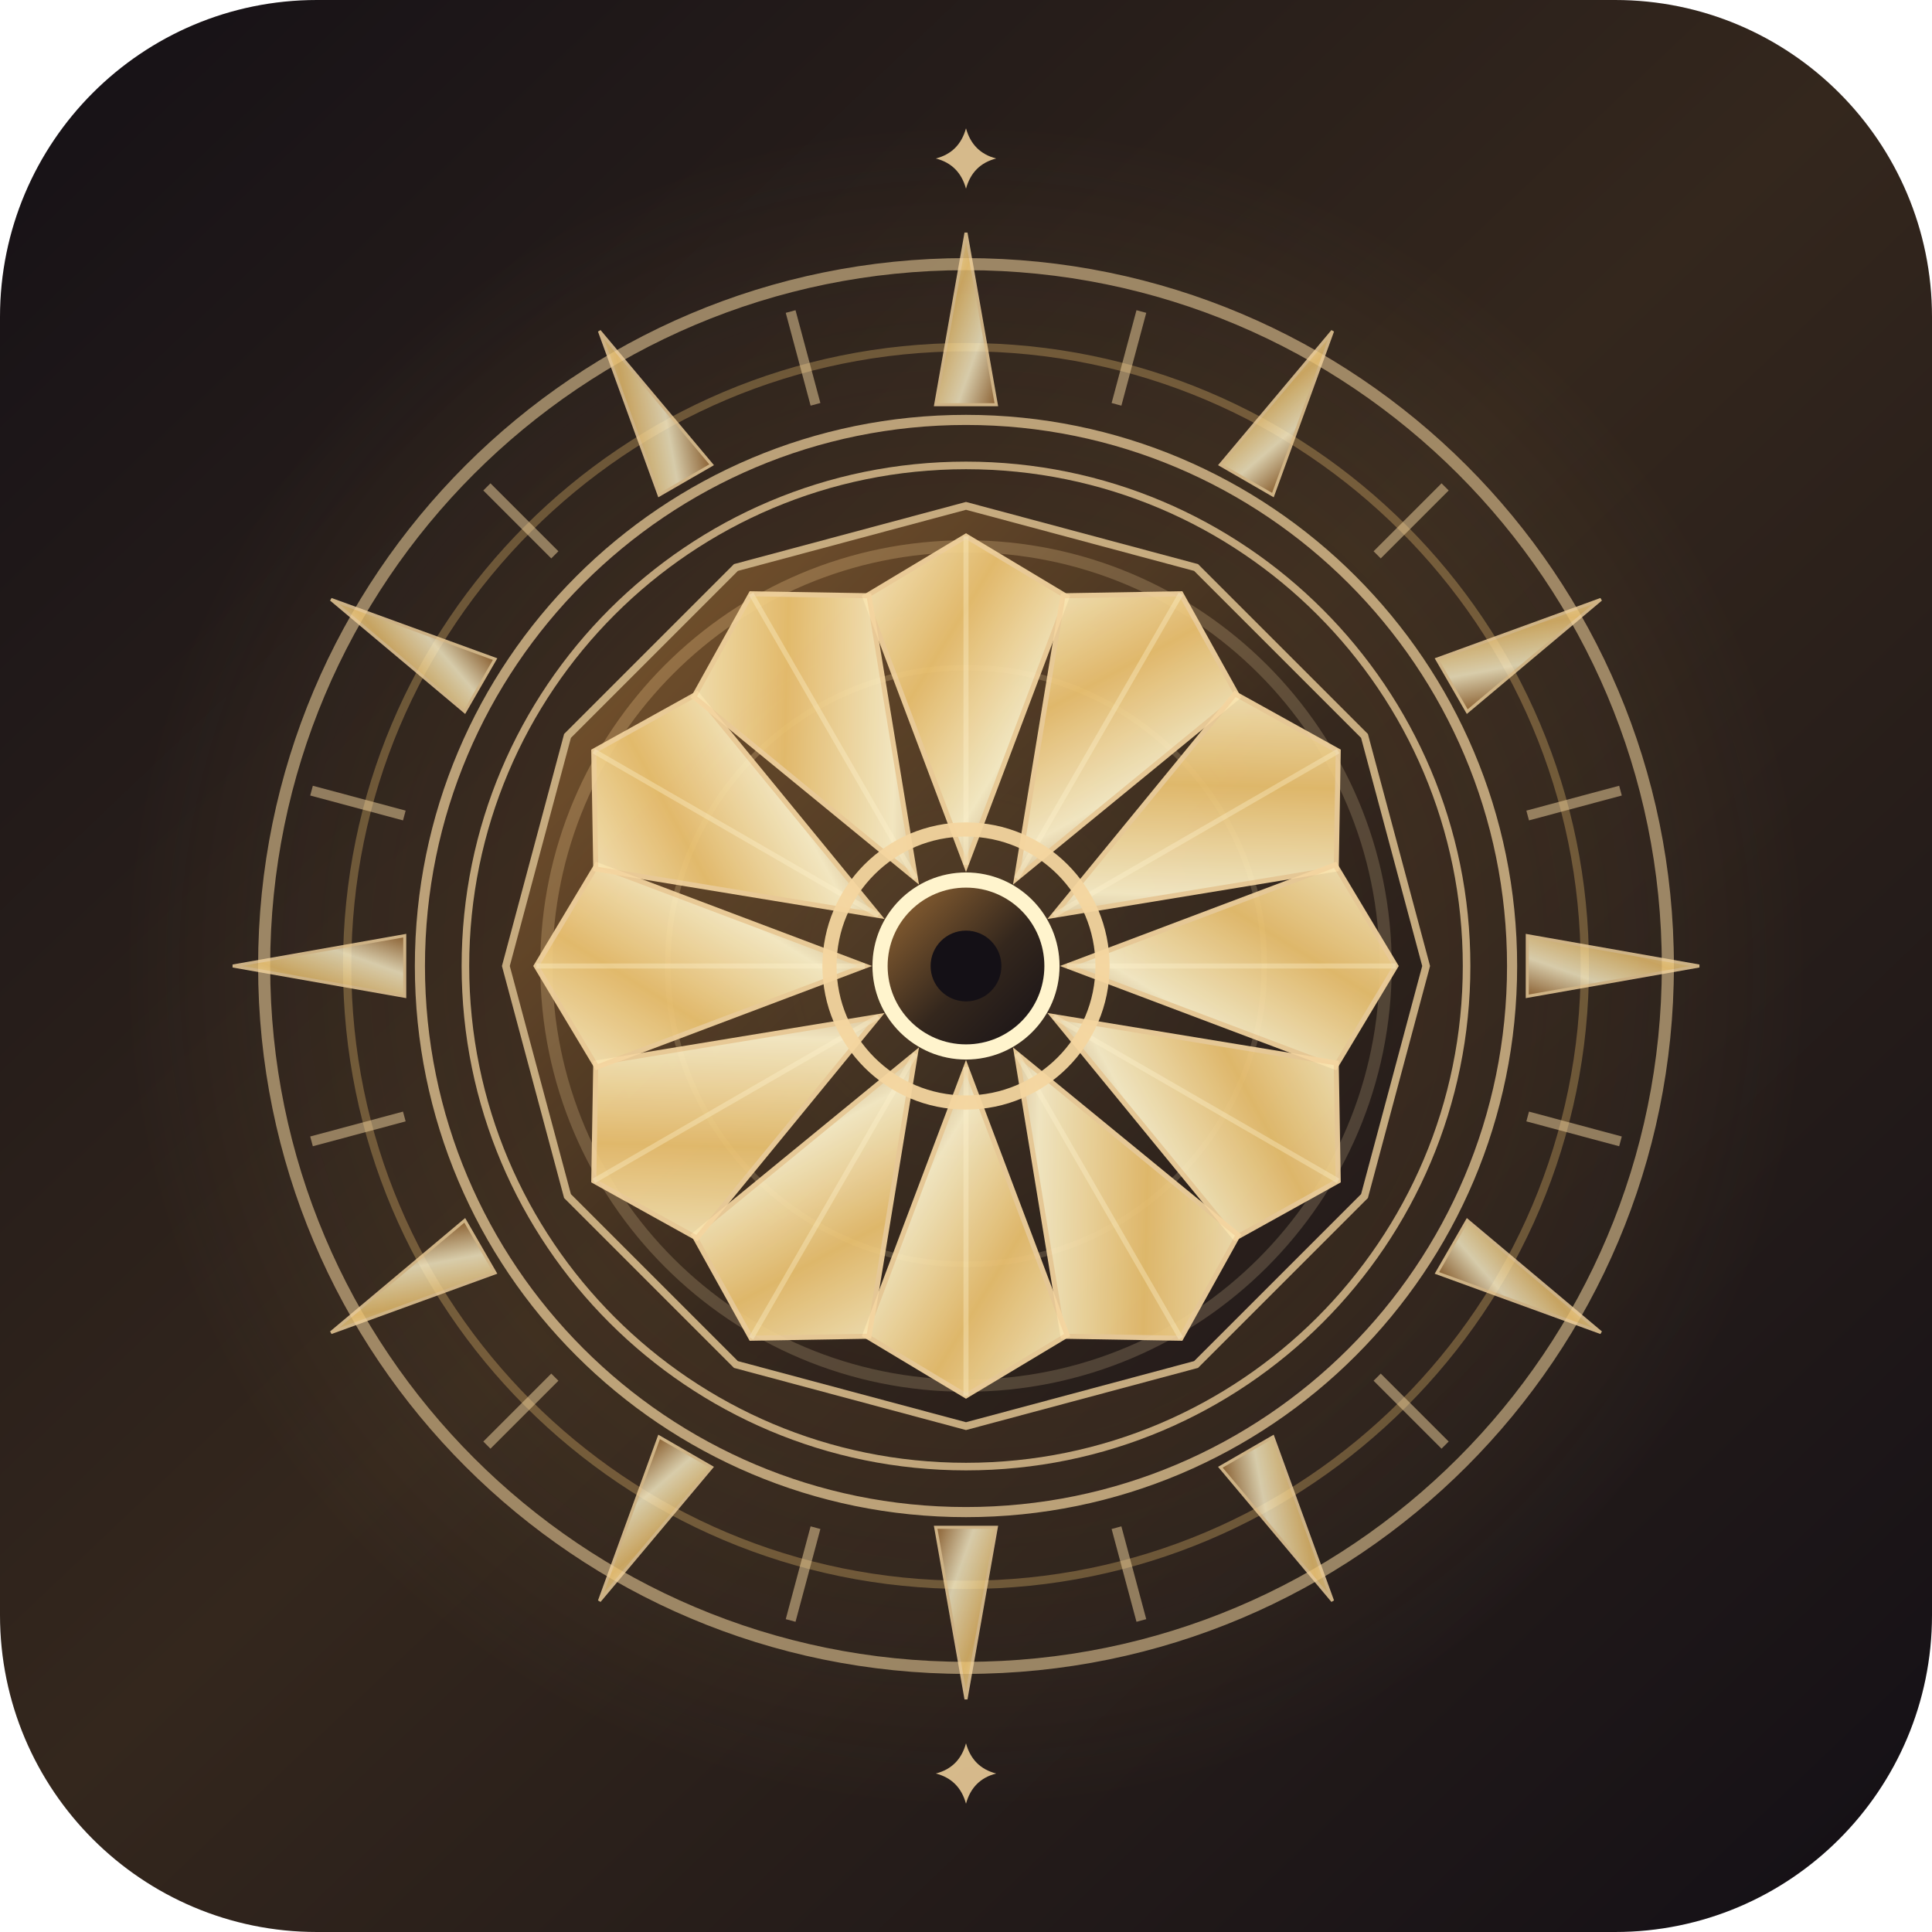
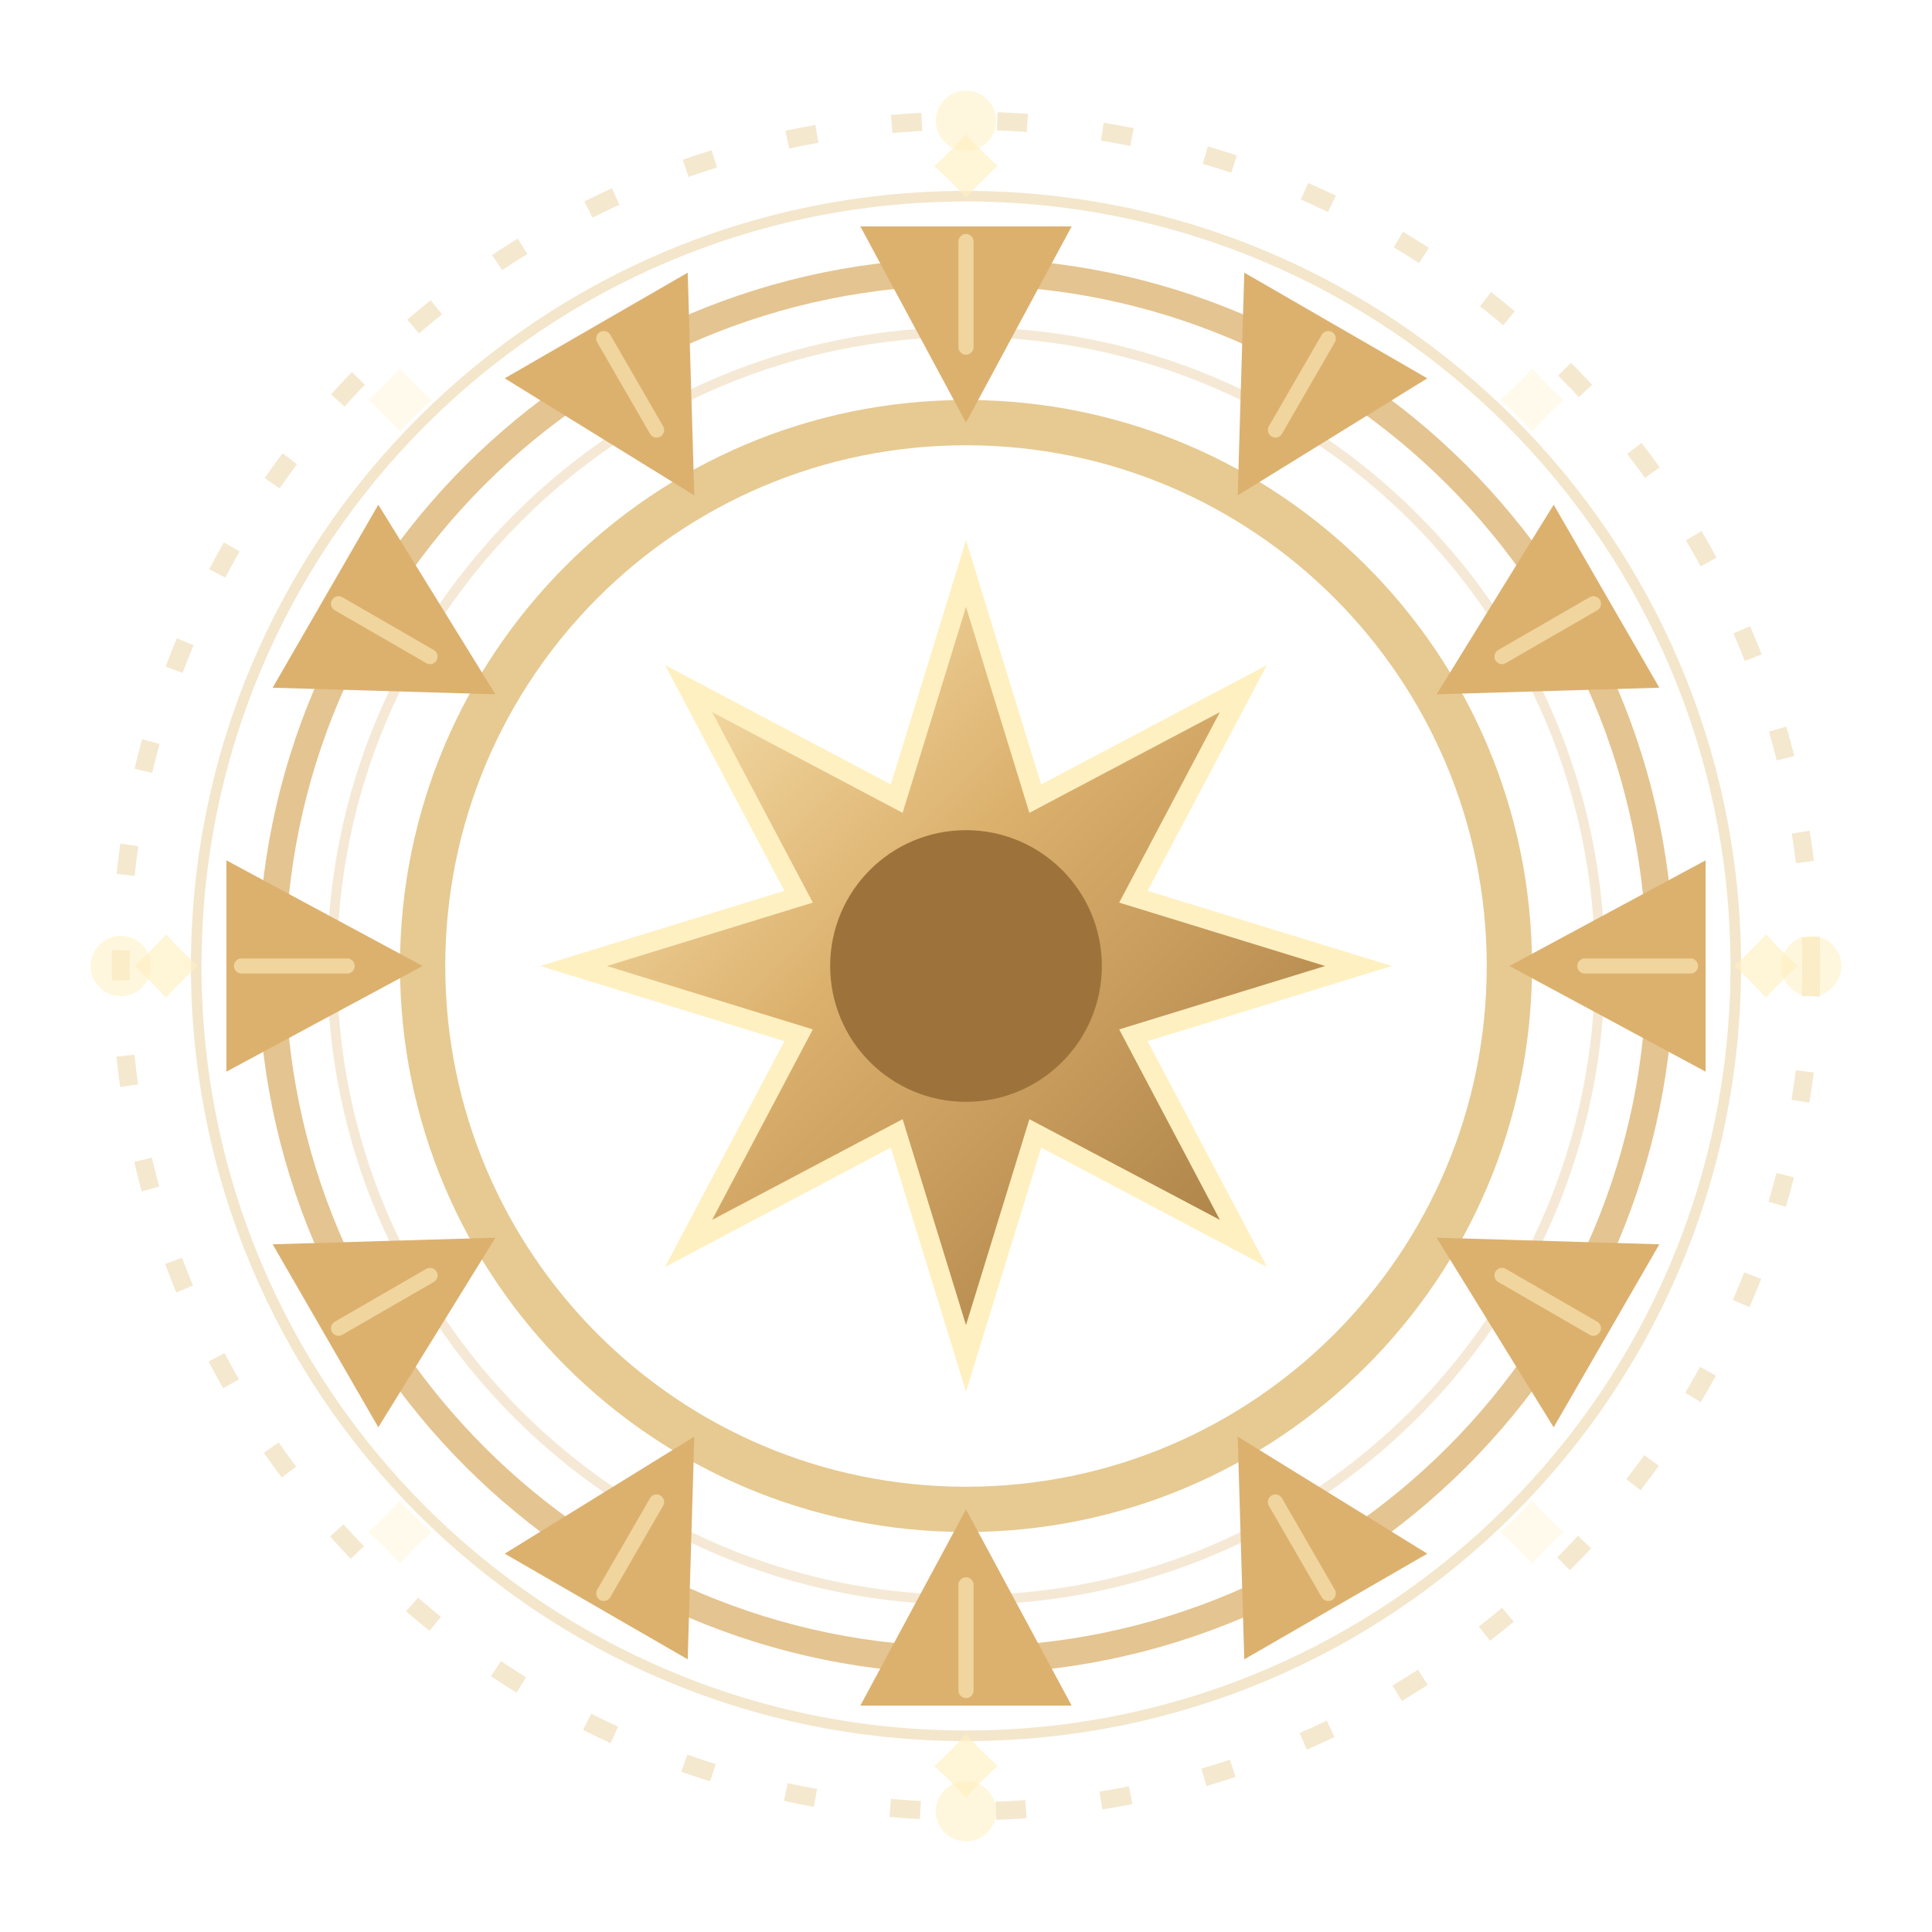
- <svg xmlns="http://www.w3.org/2000/svg" width="256" height="256" viewBox="0 0 256 256" role="img" aria-label="Emblema vetorial: Relicário Solar">
+ <svg xmlns="http://www.w3.org/2000/svg" width="128" height="128" viewBox="0 0 128 128" role="img" aria-label="Emblema Relicário Solar">
  <defs>
-     <style>:root{--ink:#edc371;--light:#fff4cd;--deep:#34271d;--base:#141016;--ornament:#f4d59f}</style>
-     <linearGradient id="bg" x1="0" y1="0" x2="0.95" y2="1">
-       <stop stop-color="#141016" />
-       <stop offset=".50" stop-color="#34271d" />
-       <stop offset="1" stop-color="#141016" />
+     <linearGradient id="metal" x1="0" y1="0" x2="1" y2="1">
+       <stop stop-color="#fff0c1" />
+       <stop offset=".42" stop-color="#dcb16e" />
+       <stop offset="1" stop-color="#9e733b" />
+     </linearGradient>
+     <linearGradient id="wash" x1="0" y1="0" x2="1" y2="0">
+       <stop stop-color="#9e733b" stop-opacity=".02" />
+       <stop offset=".55" stop-color="#dcb16e" stop-opacity=".12" />
+       <stop offset="1" stop-color="#dcb16e" stop-opacity=".04" />
    </linearGradient>
    <radialGradient id="halo">
-       <stop stop-color="#edc371" stop-opacity=".29" />
-       <stop offset=".5" stop-color="#9e6d36" stop-opacity=".13" />
-       <stop offset="1" stop-color="#edc371" stop-opacity="0" />
+       <stop stop-color="#dcb16e" stop-opacity=".25" />
+       <stop offset=".48" stop-color="#dcb16e" stop-opacity=".075" />
+       <stop offset="1" stop-color="#dcb16e" stop-opacity="0" />
    </radialGradient>
-     <linearGradient id="metal" x1="0" y1="0" x2="1" y2="1">
-       <stop stop-color="#fff4cd" />
-       <stop offset=".36" stop-color="#edc371" />
-       <stop offset=".68" stop-color="#fff4cd" />
-       <stop offset="1" stop-color="#9e6d36" />
+     <linearGradient id="gold" x1="0" y1="0" x2="1" y2="1">
+       <stop stop-color="#fff0c1" />
+       <stop offset=".52" stop-color="#e6ca92" />
+       <stop offset="1" stop-color="#9e733b" />
    </linearGradient>
-     <linearGradient id="shadow" x1="0" y1="0" x2="1" y2="1">
-       <stop stop-color="#9e6d36" />
-       <stop offset=".55" stop-color="#34271d" />
-       <stop offset="1" stop-color="#141016" />
+     <linearGradient id="glass" x1="0" y1="0" x2="1" y2="1">
+       <stop stop-color="#dcb16e" stop-opacity=".6" />
+       <stop offset=".75" stop-color="#9e733b" stop-opacity=".14" />
+       <stop offset="1" stop-color="#fff0c1" stop-opacity=".24" />
    </linearGradient>
-     <radialGradient id="shine">
-       <stop stop-color="#fff4cd" />
-       <stop offset=".32" stop-color="#edc371" stop-opacity=".66" />
-       <stop offset="1" stop-color="#edc371" stop-opacity="0" />
-     </radialGradient>
-     <linearGradient id="glass" x1="0" y1="0" x2="1" y2="1">
-       <stop stop-color="#9e6d36" stop-opacity=".62" />
-       <stop offset=".45" stop-color="#edc371" stop-opacity=".66" />
-       <stop offset="1" stop-color="#141016" stop-opacity=".12" />
-     </linearGradient>
-     <linearGradient id="mist" x1="0" y1="0" x2="0" y2="1">
-       <stop stop-color="#edc371" stop-opacity="0" />
-       <stop offset="1" stop-color="#fff4cd" stop-opacity=".23" />
-     </linearGradient>
-     <clipPath id="clip">
-       <rect x="14" y="14" width="832" height="272" rx="14" />
-     </clipPath>
  </defs>
-   <rect width="256" height="256" rx="42" fill="url(#bg)" />
-   <ellipse cx="128" cy="128" rx="112" ry="112" fill="url(#halo)" />
-   <circle cx="128" cy="128" r="93" fill="none" stroke="#f4d59f" stroke-width="1.6" stroke-opacity="0.55" />
-   <circle cx="128" cy="128" r="82" fill="none" stroke="#edc371" stroke-width="1.1" stroke-opacity="0.32" />
-   <g transform="translate(128 128) scale(0.67)">
-     <g transform="rotate(0)">
-       <path d="M-6 -111L0 -145L6 -111Z" fill="url(#metal)" opacity=".8" stroke="#f4d59f" stroke-width=".6" />
-     </g>
-     <g transform="rotate(15)">
-       <path d="M0 -115V-134" stroke="#f4d59f" opacity=".5" stroke-width="2" />
-     </g>
-     <g transform="rotate(30)">
-       <path d="M-6 -111L0 -145L6 -111Z" fill="url(#metal)" opacity=".8" stroke="#f4d59f" stroke-width=".6" />
-     </g>
-     <g transform="rotate(45)">
-       <path d="M0 -115V-134" stroke="#f4d59f" opacity=".5" stroke-width="2" />
-     </g>
-     <g transform="rotate(60)">
-       <path d="M-6 -111L0 -145L6 -111Z" fill="url(#metal)" opacity=".8" stroke="#f4d59f" stroke-width=".6" />
-     </g>
-     <g transform="rotate(75)">
-       <path d="M0 -115V-134" stroke="#f4d59f" opacity=".5" stroke-width="2" />
-     </g>
-     <g transform="rotate(90)">
-       <path d="M-6 -111L0 -145L6 -111Z" fill="url(#metal)" opacity=".8" stroke="#f4d59f" stroke-width=".6" />
-     </g>
-     <g transform="rotate(105)">
-       <path d="M0 -115V-134" stroke="#f4d59f" opacity=".5" stroke-width="2" />
-     </g>
-     <g transform="rotate(120)">
-       <path d="M-6 -111L0 -145L6 -111Z" fill="url(#metal)" opacity=".8" stroke="#f4d59f" stroke-width=".6" />
-     </g>
-     <g transform="rotate(135)">
-       <path d="M0 -115V-134" stroke="#f4d59f" opacity=".5" stroke-width="2" />
-     </g>
-     <g transform="rotate(150)">
-       <path d="M-6 -111L0 -145L6 -111Z" fill="url(#metal)" opacity=".8" stroke="#f4d59f" stroke-width=".6" />
-     </g>
-     <g transform="rotate(165)">
-       <path d="M0 -115V-134" stroke="#f4d59f" opacity=".5" stroke-width="2" />
-     </g>
-     <g transform="rotate(180)">
-       <path d="M-6 -111L0 -145L6 -111Z" fill="url(#metal)" opacity=".8" stroke="#f4d59f" stroke-width=".6" />
-     </g>
-     <g transform="rotate(195)">
-       <path d="M0 -115V-134" stroke="#f4d59f" opacity=".5" stroke-width="2" />
-     </g>
-     <g transform="rotate(210)">
-       <path d="M-6 -111L0 -145L6 -111Z" fill="url(#metal)" opacity=".8" stroke="#f4d59f" stroke-width=".6" />
-     </g>
-     <g transform="rotate(225)">
-       <path d="M0 -115V-134" stroke="#f4d59f" opacity=".5" stroke-width="2" />
-     </g>
-     <g transform="rotate(240)">
-       <path d="M-6 -111L0 -145L6 -111Z" fill="url(#metal)" opacity=".8" stroke="#f4d59f" stroke-width=".6" />
-     </g>
-     <g transform="rotate(255)">
-       <path d="M0 -115V-134" stroke="#f4d59f" opacity=".5" stroke-width="2" />
-     </g>
-     <g transform="rotate(270)">
-       <path d="M-6 -111L0 -145L6 -111Z" fill="url(#metal)" opacity=".8" stroke="#f4d59f" stroke-width=".6" />
-     </g>
-     <g transform="rotate(285)">
-       <path d="M0 -115V-134" stroke="#f4d59f" opacity=".5" stroke-width="2" />
-     </g>
-     <g transform="rotate(300)">
-       <path d="M-6 -111L0 -145L6 -111Z" fill="url(#metal)" opacity=".8" stroke="#f4d59f" stroke-width=".6" />
-     </g>
-     <g transform="rotate(315)">
-       <path d="M0 -115V-134" stroke="#f4d59f" opacity=".5" stroke-width="2" />
-     </g>
-     <g transform="rotate(330)">
-       <path d="M-6 -111L0 -145L6 -111Z" fill="url(#metal)" opacity=".8" stroke="#f4d59f" stroke-width=".6" />
-     </g>
-     <g transform="rotate(345)">
-       <path d="M0 -115V-134" stroke="#f4d59f" opacity=".5" stroke-width="2" />
-     </g>
-     <circle cx="0" cy="0" r="108" fill="none" stroke="#f4d59f" stroke-width="2" stroke-opacity="0.7" />
-     <circle cx="0" cy="0" r="99" fill="none" stroke="#f4d59f" stroke-width="1.5" stroke-opacity="0.72" />
-     <circle cx="0" cy="0" r="83" fill="none" stroke="#f4d59f" stroke-width="2.4" stroke-opacity="0.84" />
-     <circle cx="0" cy="0" r="59" fill="none" stroke="#f4d59f" stroke-width="1.1" stroke-opacity="0.8" />
-     <polygon points="0,-91 45.5,-78.81 78.81,-45.5 91,0 78.81,45.5 45.5,78.81 0,91 -45.5,78.81 -78.81,45.5 -91,0 -78.81,-45.5 -45.5,-78.81" fill="url(#shadow)" stroke="#f4d59f" stroke-width="1.5" opacity="0.75" />
-     <g transform="rotate(0)">
-       <path d="M0-20L-20-73L0-85L20-73Z" fill="url(#metal)" stroke="#f4d59f" stroke-width="1" opacity=".92" />
-       <path d="M0-20V-85" stroke="#fff4cd" opacity=".35" />
-     </g>
-     <g transform="rotate(30)">
-       <path d="M0-20L-20-73L0-85L20-73Z" fill="url(#metal)" stroke="#f4d59f" stroke-width="1" opacity=".92" />
-       <path d="M0-20V-85" stroke="#fff4cd" opacity=".35" />
-     </g>
-     <g transform="rotate(60)">
-       <path d="M0-20L-20-73L0-85L20-73Z" fill="url(#metal)" stroke="#f4d59f" stroke-width="1" opacity=".92" />
-       <path d="M0-20V-85" stroke="#fff4cd" opacity=".35" />
-     </g>
-     <g transform="rotate(90)">
-       <path d="M0-20L-20-73L0-85L20-73Z" fill="url(#metal)" stroke="#f4d59f" stroke-width="1" opacity=".92" />
-       <path d="M0-20V-85" stroke="#fff4cd" opacity=".35" />
-     </g>
-     <g transform="rotate(120)">
-       <path d="M0-20L-20-73L0-85L20-73Z" fill="url(#metal)" stroke="#f4d59f" stroke-width="1" opacity=".92" />
-       <path d="M0-20V-85" stroke="#fff4cd" opacity=".35" />
-     </g>
-     <g transform="rotate(150)">
-       <path d="M0-20L-20-73L0-85L20-73Z" fill="url(#metal)" stroke="#f4d59f" stroke-width="1" opacity=".92" />
-       <path d="M0-20V-85" stroke="#fff4cd" opacity=".35" />
-     </g>
-     <g transform="rotate(180)">
-       <path d="M0-20L-20-73L0-85L20-73Z" fill="url(#metal)" stroke="#f4d59f" stroke-width="1" opacity=".92" />
-       <path d="M0-20V-85" stroke="#fff4cd" opacity=".35" />
-     </g>
-     <g transform="rotate(210)">
-       <path d="M0-20L-20-73L0-85L20-73Z" fill="url(#metal)" stroke="#f4d59f" stroke-width="1" opacity=".92" />
-       <path d="M0-20V-85" stroke="#fff4cd" opacity=".35" />
-     </g>
-     <g transform="rotate(240)">
-       <path d="M0-20L-20-73L0-85L20-73Z" fill="url(#metal)" stroke="#f4d59f" stroke-width="1" opacity=".92" />
-       <path d="M0-20V-85" stroke="#fff4cd" opacity=".35" />
-     </g>
-     <g transform="rotate(270)">
-       <path d="M0-20L-20-73L0-85L20-73Z" fill="url(#metal)" stroke="#f4d59f" stroke-width="1" opacity=".92" />
-       <path d="M0-20V-85" stroke="#fff4cd" opacity=".35" />
-     </g>
-     <g transform="rotate(300)">
-       <path d="M0-20L-20-73L0-85L20-73Z" fill="url(#metal)" stroke="#f4d59f" stroke-width="1" opacity=".92" />
-       <path d="M0-20V-85" stroke="#fff4cd" opacity=".35" />
-     </g>
-     <g transform="rotate(330)">
-       <path d="M0-20L-20-73L0-85L20-73Z" fill="url(#metal)" stroke="#f4d59f" stroke-width="1" opacity=".92" />
-       <path d="M0-20V-85" stroke="#fff4cd" opacity=".35" />
-     </g>
-     <circle cx="0" cy="0" r="27" fill="none" stroke="#f4d59f" stroke-width="2.8" stroke-opacity="0.94" />
-     <circle r="17" fill="url(#shadow)" stroke="#fff4cd" stroke-width="3" />
-     <circle r="7" fill="#141016" />
+   <circle cx="64" cy="64" r="56" stroke="#e6ca92" stroke-opacity=".44" stroke-width="1.2" stroke-dasharray="2 5" fill="none" />
+   <circle cx="64" cy="64" r="46" stroke="#dcb16e" stroke-opacity=".76" fill="none" stroke-width="1.8" />
+   <g transform="translate(64 64)">
+     <circle r="36" stroke="#e6ca92" stroke-width="3" fill="none" />
+     <path d="M0-36L7-49L-7-49Z" fill="#dcb16e" transform="rotate(0)" />
+     <path d="M0-36L7-49L-7-49Z" fill="#dcb16e" transform="rotate(30)" />
+     <path d="M0-36L7-49L-7-49Z" fill="#dcb16e" transform="rotate(60)" />
+     <path d="M0-36L7-49L-7-49Z" fill="#dcb16e" transform="rotate(90)" />
+     <path d="M0-36L7-49L-7-49Z" fill="#dcb16e" transform="rotate(120)" />
+     <path d="M0-36L7-49L-7-49Z" fill="#dcb16e" transform="rotate(150)" />
+     <path d="M0-36L7-49L-7-49Z" fill="#dcb16e" transform="rotate(180)" />
+     <path d="M0-36L7-49L-7-49Z" fill="#dcb16e" transform="rotate(210)" />
+     <path d="M0-36L7-49L-7-49Z" fill="#dcb16e" transform="rotate(240)" />
+     <path d="M0-36L7-49L-7-49Z" fill="#dcb16e" transform="rotate(270)" />
+     <path d="M0-36L7-49L-7-49Z" fill="#dcb16e" transform="rotate(300)" />
+     <path d="M0-36L7-49L-7-49Z" fill="#dcb16e" transform="rotate(330)" />
+     <polygon points="0.00,-26.00 4.59,-11.09 18.38,-18.38 11.09,-4.59 26.00,0.00 11.09,4.59 18.38,18.38 4.59,11.09 0.00,26.00 -4.59,11.09 -18.38,18.38 -11.09,4.59 -26.00,0.00 -11.09,-4.59 -18.38,-18.38 -4.59,-11.09" fill="url(#metal)" stroke="#fff0c1" stroke-width="1.3" />
+     <circle r="9" fill="#9e733b" />
  </g>
-   <path d="M128 17 Q128.88 20.2 132 21 Q128.88 21.8 128 25 Q127.12 21.8 124 21 Q127.12 20.2 128 17Z" fill="#f4d59f" opacity="0.85" />
-   <path d="M128 231 Q128.88 234.2 132 235 Q128.88 235.8 128 239 Q127.12 235.8 124 235 Q127.12 234.2 128 231Z" fill="#f4d59f" opacity="0.85" />
+   <g fill="#fff0c1" opacity=".55">
+     <circle cx="64" cy="8" r="2" />
+     <circle cx="64" cy="120" r="2" />
+     <circle cx="8" cy="64" r="2" />
+     <circle cx="120" cy="64" r="2" />
+   </g>
+   <g data-hb-v86="crest-engraving" pointer-events="none">
+     <circle cx="64.00" cy="64.00" r="51.00" fill="none" stroke="#e6ca92" stroke-opacity="0.48" stroke-width="0.7" />
+     <circle cx="64.00" cy="64.00" r="42.00" fill="none" stroke="#dcb16e" stroke-opacity="0.28" stroke-width="0.65" />
+     <path d="M117.0 61.9Q118.0 63.0 119.1 64.0Q118.0 65.0 117.0 66.1Q116.0 65.0 114.9 64.0Q116.0 63.0 117.0 61.9Z" fill="#fff0c1" opacity="0.65" />
+     <path d="M101.5 99.4Q102.5 100.5 103.6 101.5Q102.5 102.5 101.5 103.6Q100.5 102.5 99.4 101.5Q100.5 100.5 101.5 99.4Z" fill="#fff0c1" opacity="0.33" />
+     <path d="M64.0 114.9Q65.0 116.0 66.1 117.0Q65.0 118.0 64.0 119.1Q63.0 118.0 61.9 117.0Q63.0 116.0 64.0 114.9Z" fill="#fff0c1" opacity="0.65" />
+     <path d="M26.5 99.4Q27.5 100.5 28.6 101.5Q27.5 102.5 26.5 103.6Q25.5 102.5 24.4 101.5Q25.5 100.5 26.5 99.4Z" fill="#fff0c1" opacity="0.33" />
+     <path d="M11.0 61.9Q12.0 63.0 13.1 64.0Q12.0 65.0 11.0 66.1Q10.0 65.0 8.9 64.0Q10.0 63.0 11.0 61.9Z" fill="#fff0c1" opacity="0.65" />
+     <path d="M26.5 24.4Q27.5 25.5 28.6 26.5Q27.5 27.5 26.5 28.6Q25.5 27.5 24.4 26.5Q25.5 25.5 26.5 24.4Z" fill="#fff0c1" opacity="0.33" />
+     <path d="M64.0 8.9Q65.0 10.0 66.1 11.0Q65.0 12.0 64.0 13.1Q63.0 12.0 61.9 11.0Q63.0 10.0 64.0 8.9Z" fill="#fff0c1" opacity="0.65" />
+     <path d="M101.5 24.4Q102.5 25.5 103.6 26.5Q102.5 27.5 101.5 28.6Q100.5 27.5 99.4 26.5Q100.5 25.5 101.5 24.4Z" fill="#fff0c1" opacity="0.33" />
+     <path d="M105.00 64.00L112.00 64.00" stroke="#fff0c1" stroke-opacity="0.58" stroke-width="1" stroke-linecap="round" stroke-linejoin="round" fill="none" />
+     <path d="M99.51 84.50L105.57 88.00" stroke="#fff0c1" stroke-opacity="0.58" stroke-width="1" stroke-linecap="round" stroke-linejoin="round" fill="none" />
+     <path d="M84.50 99.51L88.00 105.57" stroke="#fff0c1" stroke-opacity="0.58" stroke-width="1" stroke-linecap="round" stroke-linejoin="round" fill="none" />
+     <path d="M64.00 105.00L64.00 112.00" stroke="#fff0c1" stroke-opacity="0.58" stroke-width="1" stroke-linecap="round" stroke-linejoin="round" fill="none" />
+     <path d="M43.50 99.51L40.00 105.57" stroke="#fff0c1" stroke-opacity="0.58" stroke-width="1" stroke-linecap="round" stroke-linejoin="round" fill="none" />
+     <path d="M28.49 84.50L22.43 88.00" stroke="#fff0c1" stroke-opacity="0.58" stroke-width="1" stroke-linecap="round" stroke-linejoin="round" fill="none" />
+     <path d="M23.00 64.00L16.00 64.00" stroke="#fff0c1" stroke-opacity="0.58" stroke-width="1" stroke-linecap="round" stroke-linejoin="round" fill="none" />
+     <path d="M28.49 43.50L22.43 40.00" stroke="#fff0c1" stroke-opacity="0.58" stroke-width="1" stroke-linecap="round" stroke-linejoin="round" fill="none" />
+     <path d="M43.50 28.49L40.00 22.43" stroke="#fff0c1" stroke-opacity="0.58" stroke-width="1" stroke-linecap="round" stroke-linejoin="round" fill="none" />
+     <path d="M64.00 23.00L64.00 16.00" stroke="#fff0c1" stroke-opacity="0.58" stroke-width="1" stroke-linecap="round" stroke-linejoin="round" fill="none" />
+     <path d="M84.50 28.49L88.00 22.43" stroke="#fff0c1" stroke-opacity="0.58" stroke-width="1" stroke-linecap="round" stroke-linejoin="round" fill="none" />
+     <path d="M99.51 43.50L105.57 40.00" stroke="#fff0c1" stroke-opacity="0.58" stroke-width="1" stroke-linecap="round" stroke-linejoin="round" fill="none" />
+   </g>
</svg>
